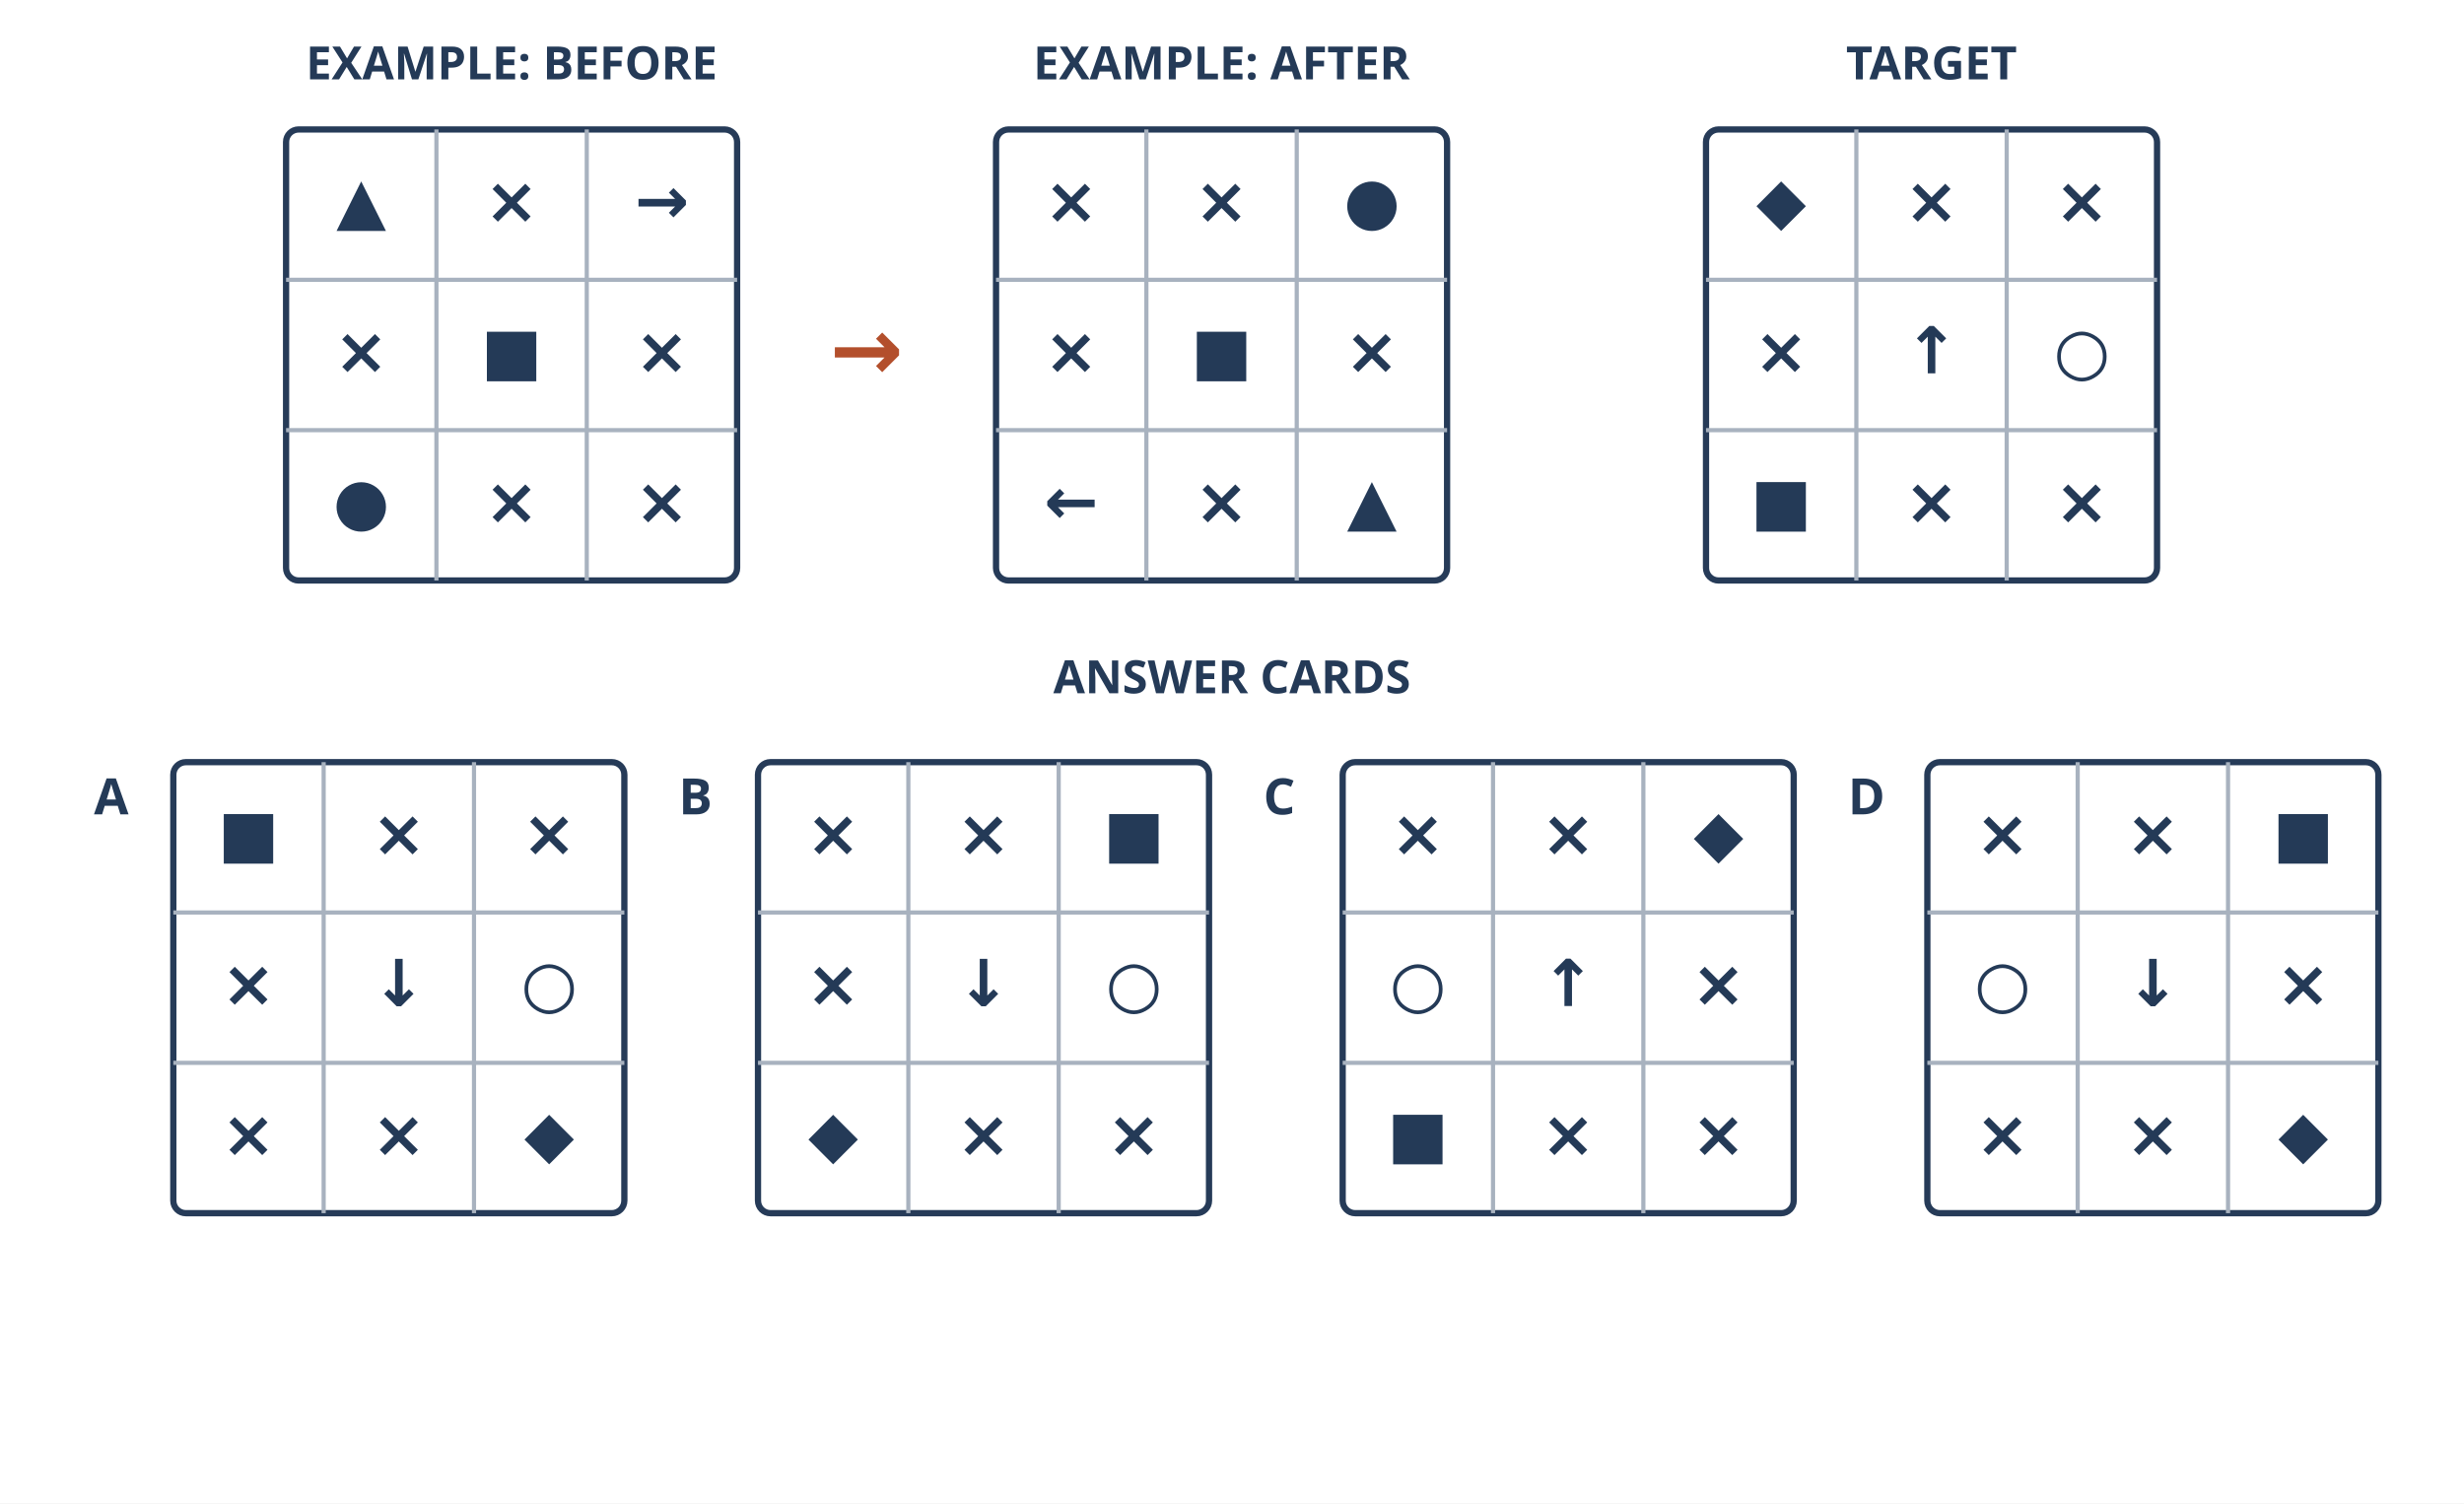
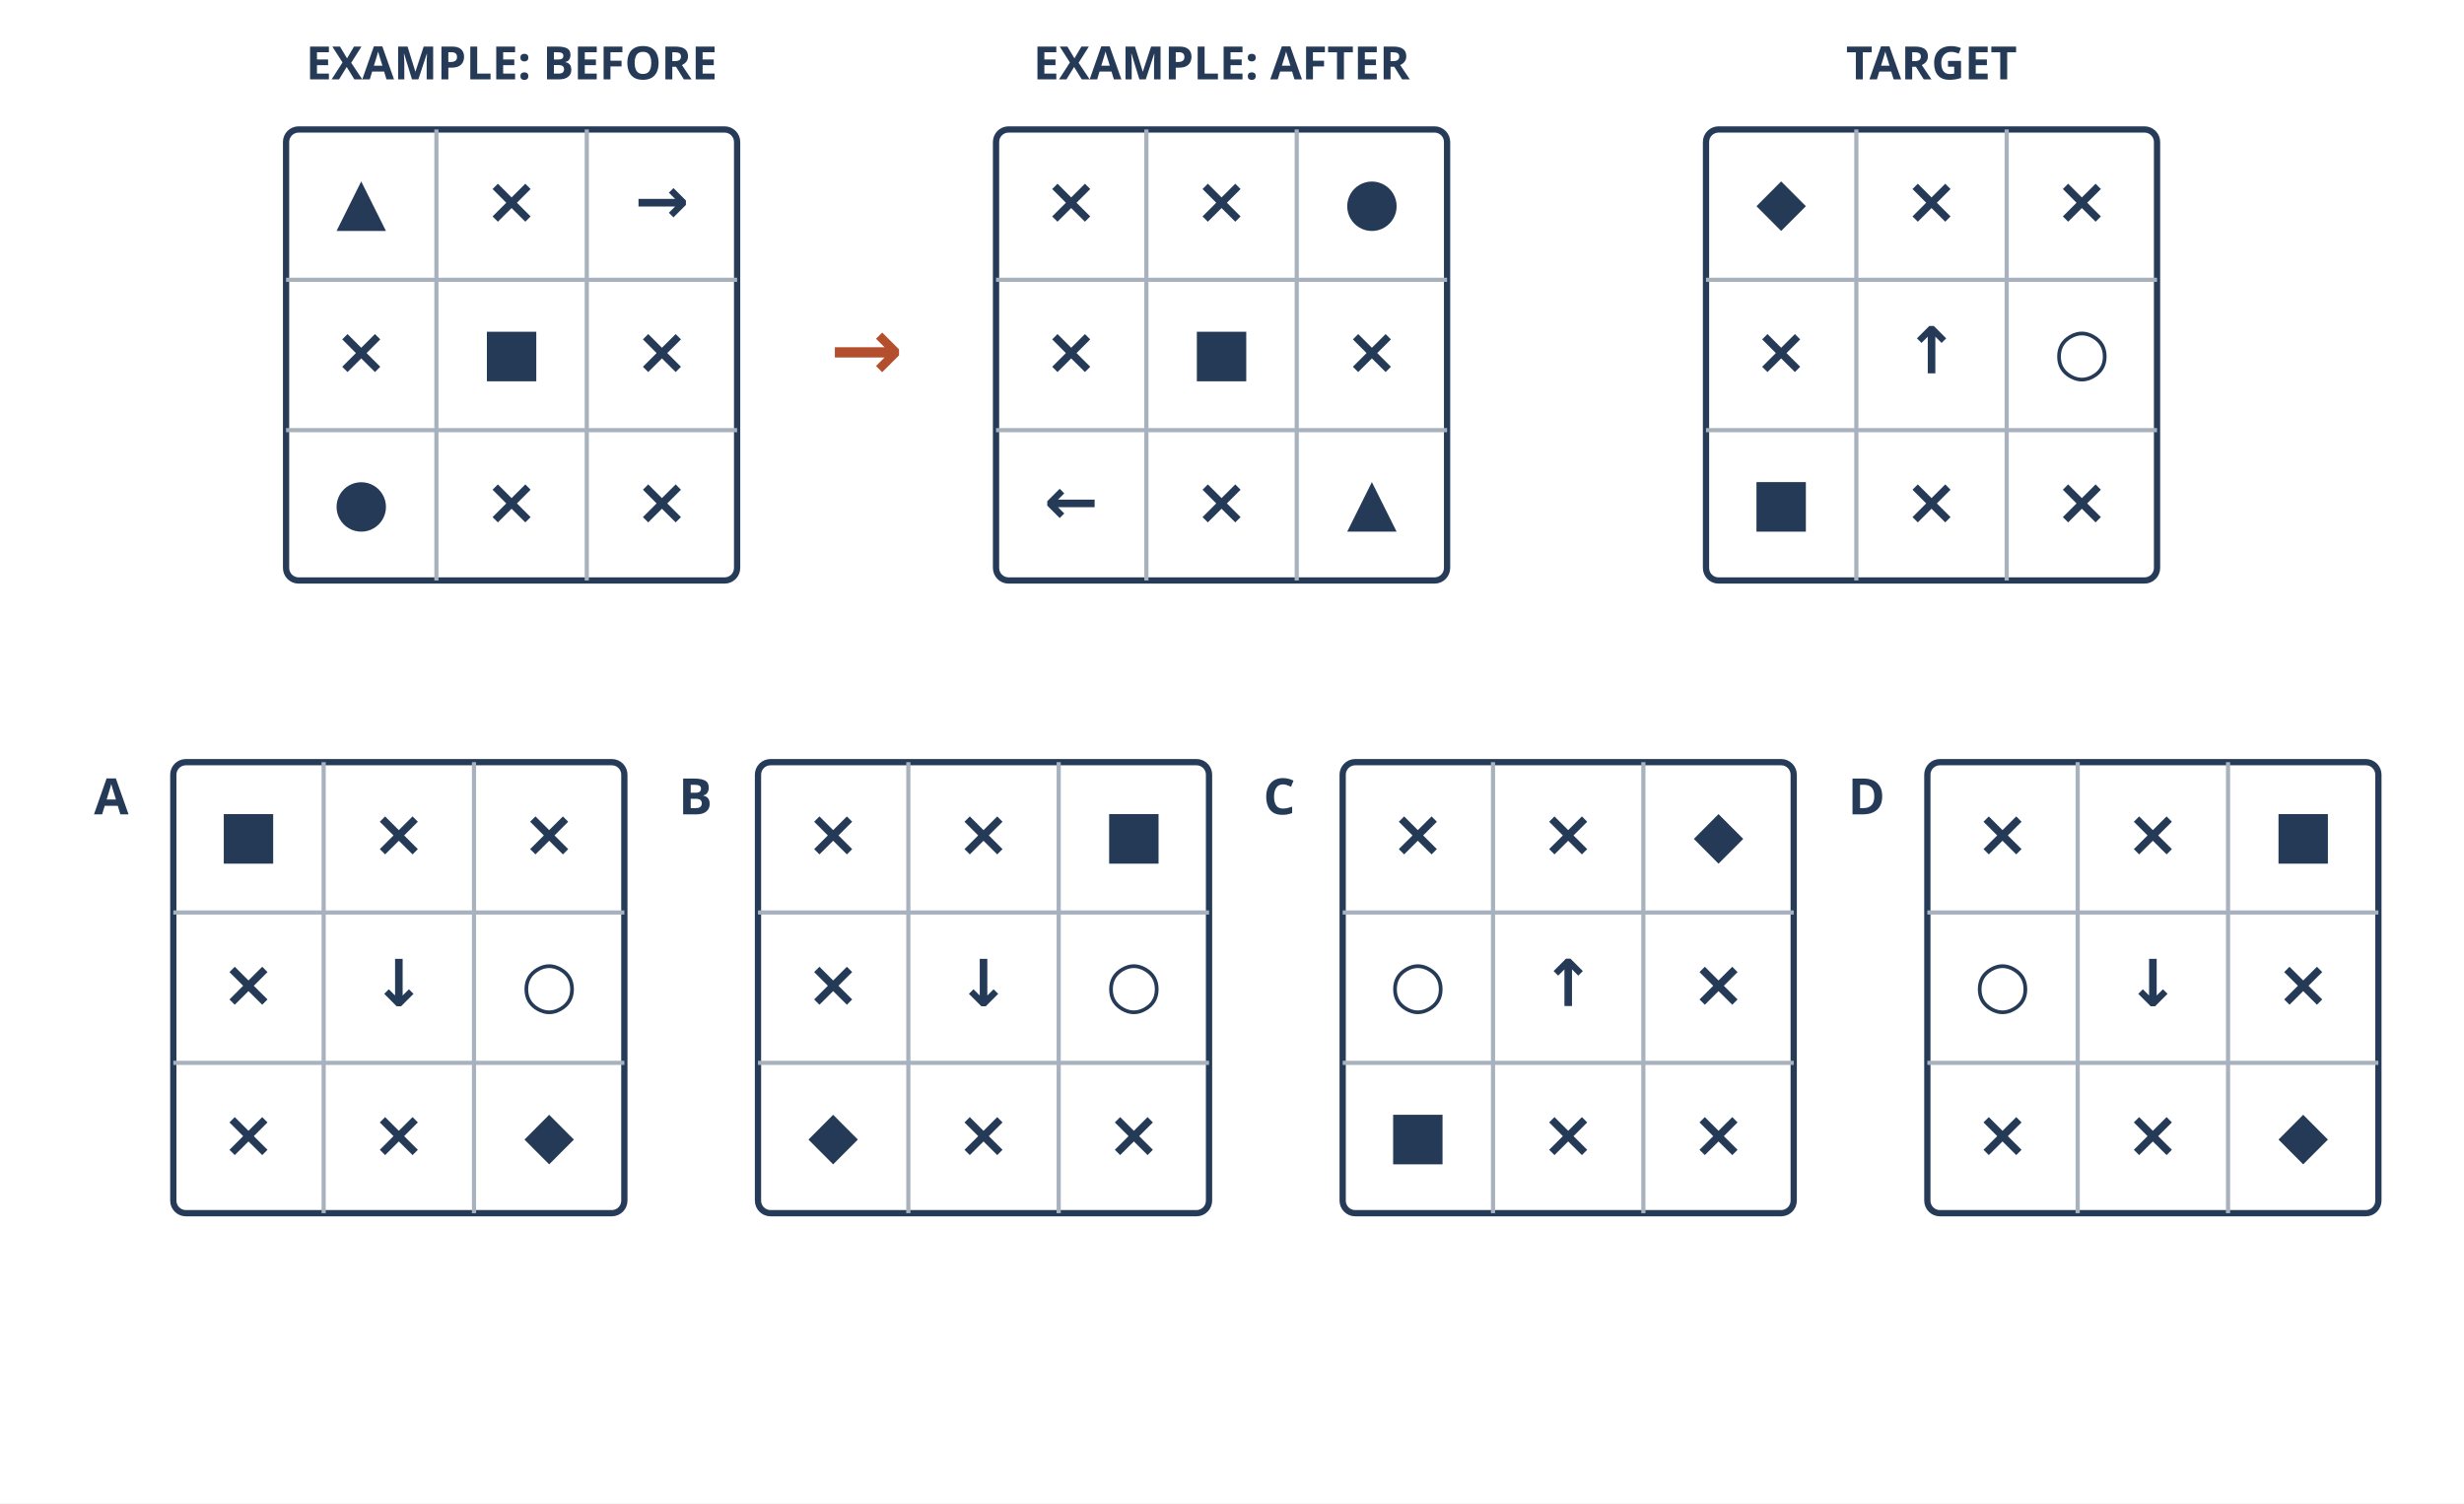
<svg xmlns="http://www.w3.org/2000/svg" width="1180" height="720" viewBox="0 0 1180 720" role="img" aria-labelledby="title desc">
  <style>.grid{fill:#fff;stroke:#263b58;stroke-width:3}.line{stroke:#a8b2bf;stroke-width:2}.lab{font:700 22px sans-serif;fill:#243a57;text-anchor:middle}.sym{font:700 31px "DejaVu Sans",sans-serif;fill:#243a57;text-anchor:middle;dominant-baseline:middle}.move{font:700 42px sans-serif;fill:#b34f2c;text-anchor:middle;dominant-baseline:middle}.opt{font:700 24px sans-serif;fill:#243a57}</style>
  <rect width="1180" height="720" fill="#fff" />
  <defs>
    <g id="g3">
      <rect class="grid" width="216" height="216" rx="6" />
      <path class="line" d="M72 0V216M144 0V216M0 72H216M0 144H216" />
    </g>
  </defs>
  <text class="lab" x="245" y="38">EXAMPLE: BEFORE</text>
  <text class="lab" x="585" y="38">EXAMPLE: AFTER</text>
  <g transform="translate(137 62)">
    <use href="#g3" />
    <text class="sym" x="36" y="36">▲</text>
    <text class="sym" x="108" y="36">×</text>
    <text class="sym" x="180" y="36">→</text>
    <text class="sym" x="36" y="108">×</text>
    <text class="sym" x="108" y="108">■</text>
    <text class="sym" x="180" y="108">×</text>
    <text class="sym" x="36" y="180">●</text>
    <text class="sym" x="108" y="180">×</text>
    <text class="sym" x="180" y="180">×</text>
  </g>
  <text class="move" x="415" y="170">→</text>
  <g transform="translate(477 62)">
    <use href="#g3" />
    <text class="sym" x="36" y="36">×</text>
    <text class="sym" x="108" y="36">×</text>
    <text class="sym" x="180" y="36">●</text>
    <text class="sym" x="36" y="108">×</text>
    <text class="sym" x="108" y="108">■</text>
    <text class="sym" x="180" y="108">×</text>
    <text class="sym" x="36" y="180">←</text>
    <text class="sym" x="108" y="180">×</text>
    <text class="sym" x="180" y="180">▲</text>
  </g>
  <text class="lab" x="925" y="38">TARGET</text>
  <g transform="translate(817 62)">
    <use href="#g3" />
    <text class="sym" x="36" y="36">◆</text>
    <text class="sym" x="108" y="36">×</text>
    <text class="sym" x="180" y="36">×</text>
    <text class="sym" x="36" y="108">×</text>
    <text class="sym" x="108" y="108">↑</text>
    <text class="sym" x="180" y="108">○</text>
    <text class="sym" x="36" y="180">■</text>
    <text class="sym" x="108" y="180">×</text>
    <text class="sym" x="180" y="180">×</text>
  </g>
-   <text class="lab" x="590" y="332">ANSWER CARDS</text>
  <g transform="translate(45 365)">
    <text class="opt" x="0" y="25">A</text>
    <g transform="translate(38 0)">
      <use href="#g3" />
      <text class="sym" x="36" y="36">■</text>
      <text class="sym" x="108" y="36">×</text>
      <text class="sym" x="180" y="36">×</text>
      <text class="sym" x="36" y="108">×</text>
      <text class="sym" x="108" y="108">↓</text>
      <text class="sym" x="180" y="108">○</text>
      <text class="sym" x="36" y="180">×</text>
      <text class="sym" x="108" y="180">×</text>
      <text class="sym" x="180" y="180">◆</text>
    </g>
  </g>
  <g transform="translate(325 365)">
    <text class="opt" x="0" y="25">B</text>
    <g transform="translate(38 0)">
      <use href="#g3" />
      <text class="sym" x="36" y="36">×</text>
      <text class="sym" x="108" y="36">×</text>
      <text class="sym" x="180" y="36">■</text>
      <text class="sym" x="36" y="108">×</text>
      <text class="sym" x="108" y="108">↓</text>
      <text class="sym" x="180" y="108">○</text>
      <text class="sym" x="36" y="180">◆</text>
      <text class="sym" x="108" y="180">×</text>
      <text class="sym" x="180" y="180">×</text>
    </g>
  </g>
  <g transform="translate(605 365)">
    <text class="opt" x="0" y="25">C</text>
    <g transform="translate(38 0)">
      <use href="#g3" />
      <text class="sym" x="36" y="36">×</text>
      <text class="sym" x="108" y="36">×</text>
      <text class="sym" x="180" y="36">◆</text>
      <text class="sym" x="36" y="108">○</text>
      <text class="sym" x="108" y="108">↑</text>
      <text class="sym" x="180" y="108">×</text>
      <text class="sym" x="36" y="180">■</text>
      <text class="sym" x="108" y="180">×</text>
      <text class="sym" x="180" y="180">×</text>
    </g>
  </g>
  <g transform="translate(885 365)">
    <text class="opt" x="0" y="25">D</text>
    <g transform="translate(38 0)">
      <use href="#g3" />
      <text class="sym" x="36" y="36">×</text>
      <text class="sym" x="108" y="36">×</text>
      <text class="sym" x="180" y="36">■</text>
      <text class="sym" x="36" y="108">○</text>
      <text class="sym" x="108" y="108">↓</text>
      <text class="sym" x="180" y="108">×</text>
      <text class="sym" x="36" y="180">×</text>
      <text class="sym" x="108" y="180">×</text>
      <text class="sym" x="180" y="180">◆</text>
    </g>
  </g>
</svg>
